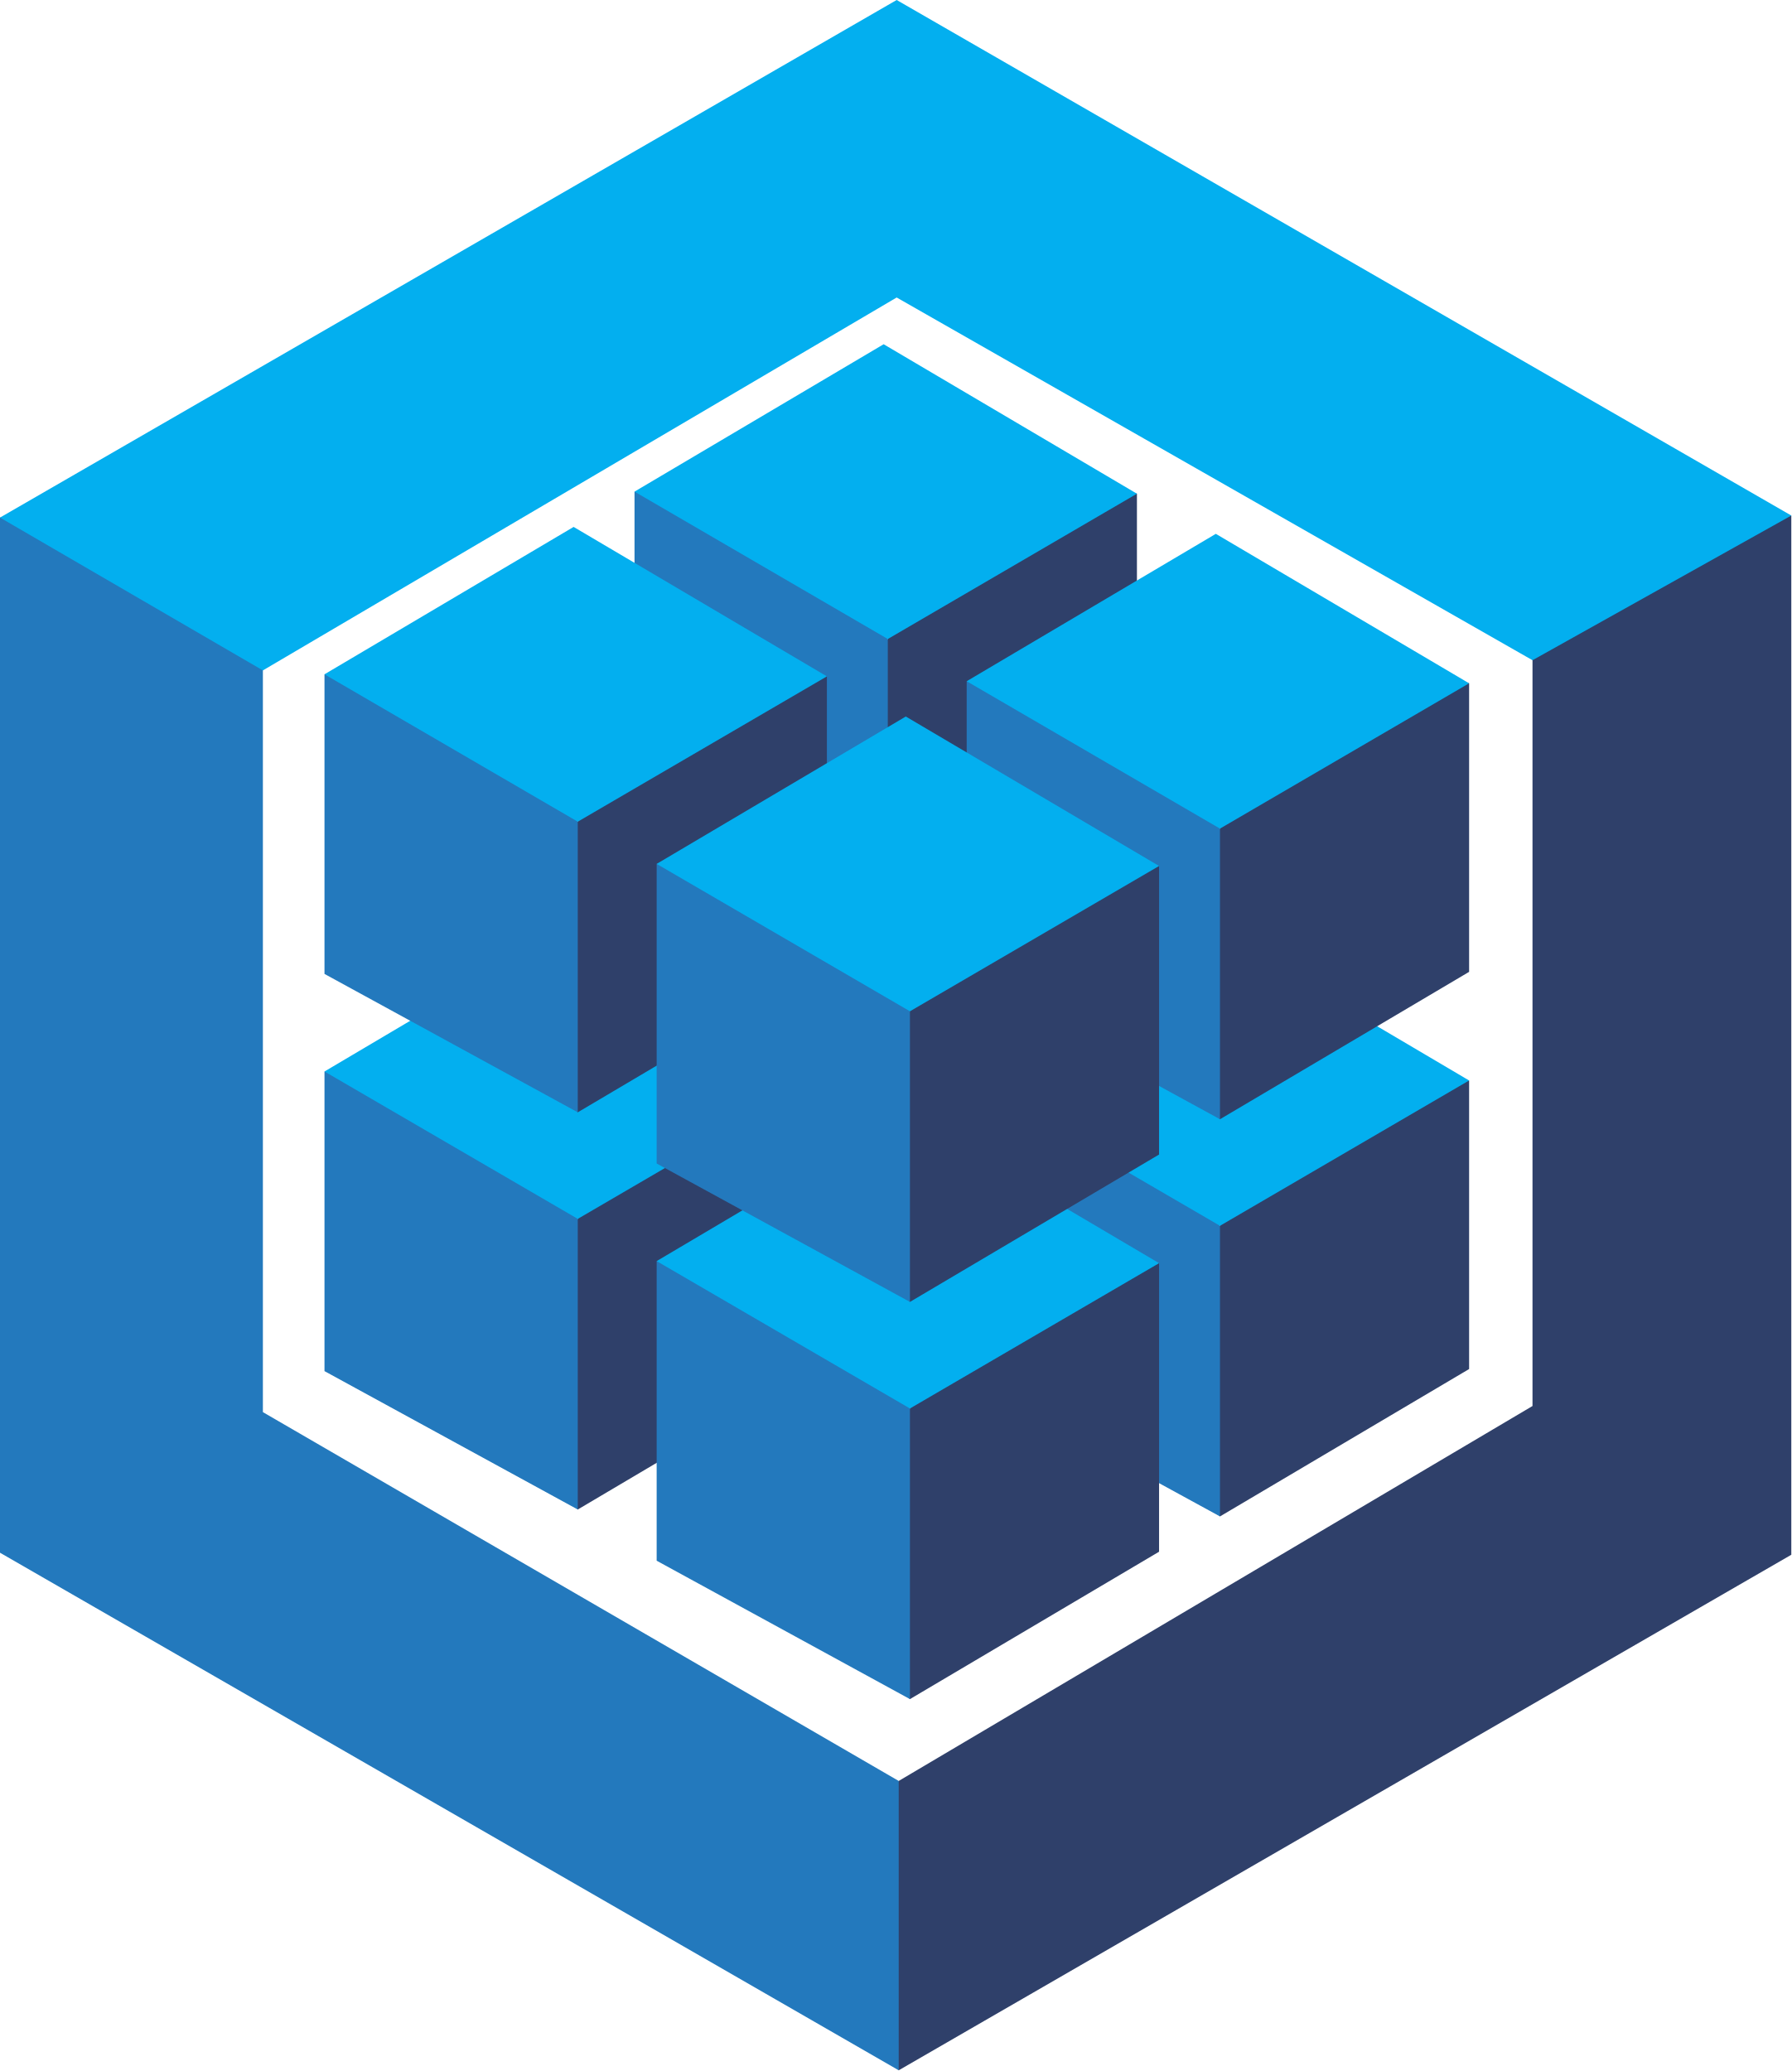
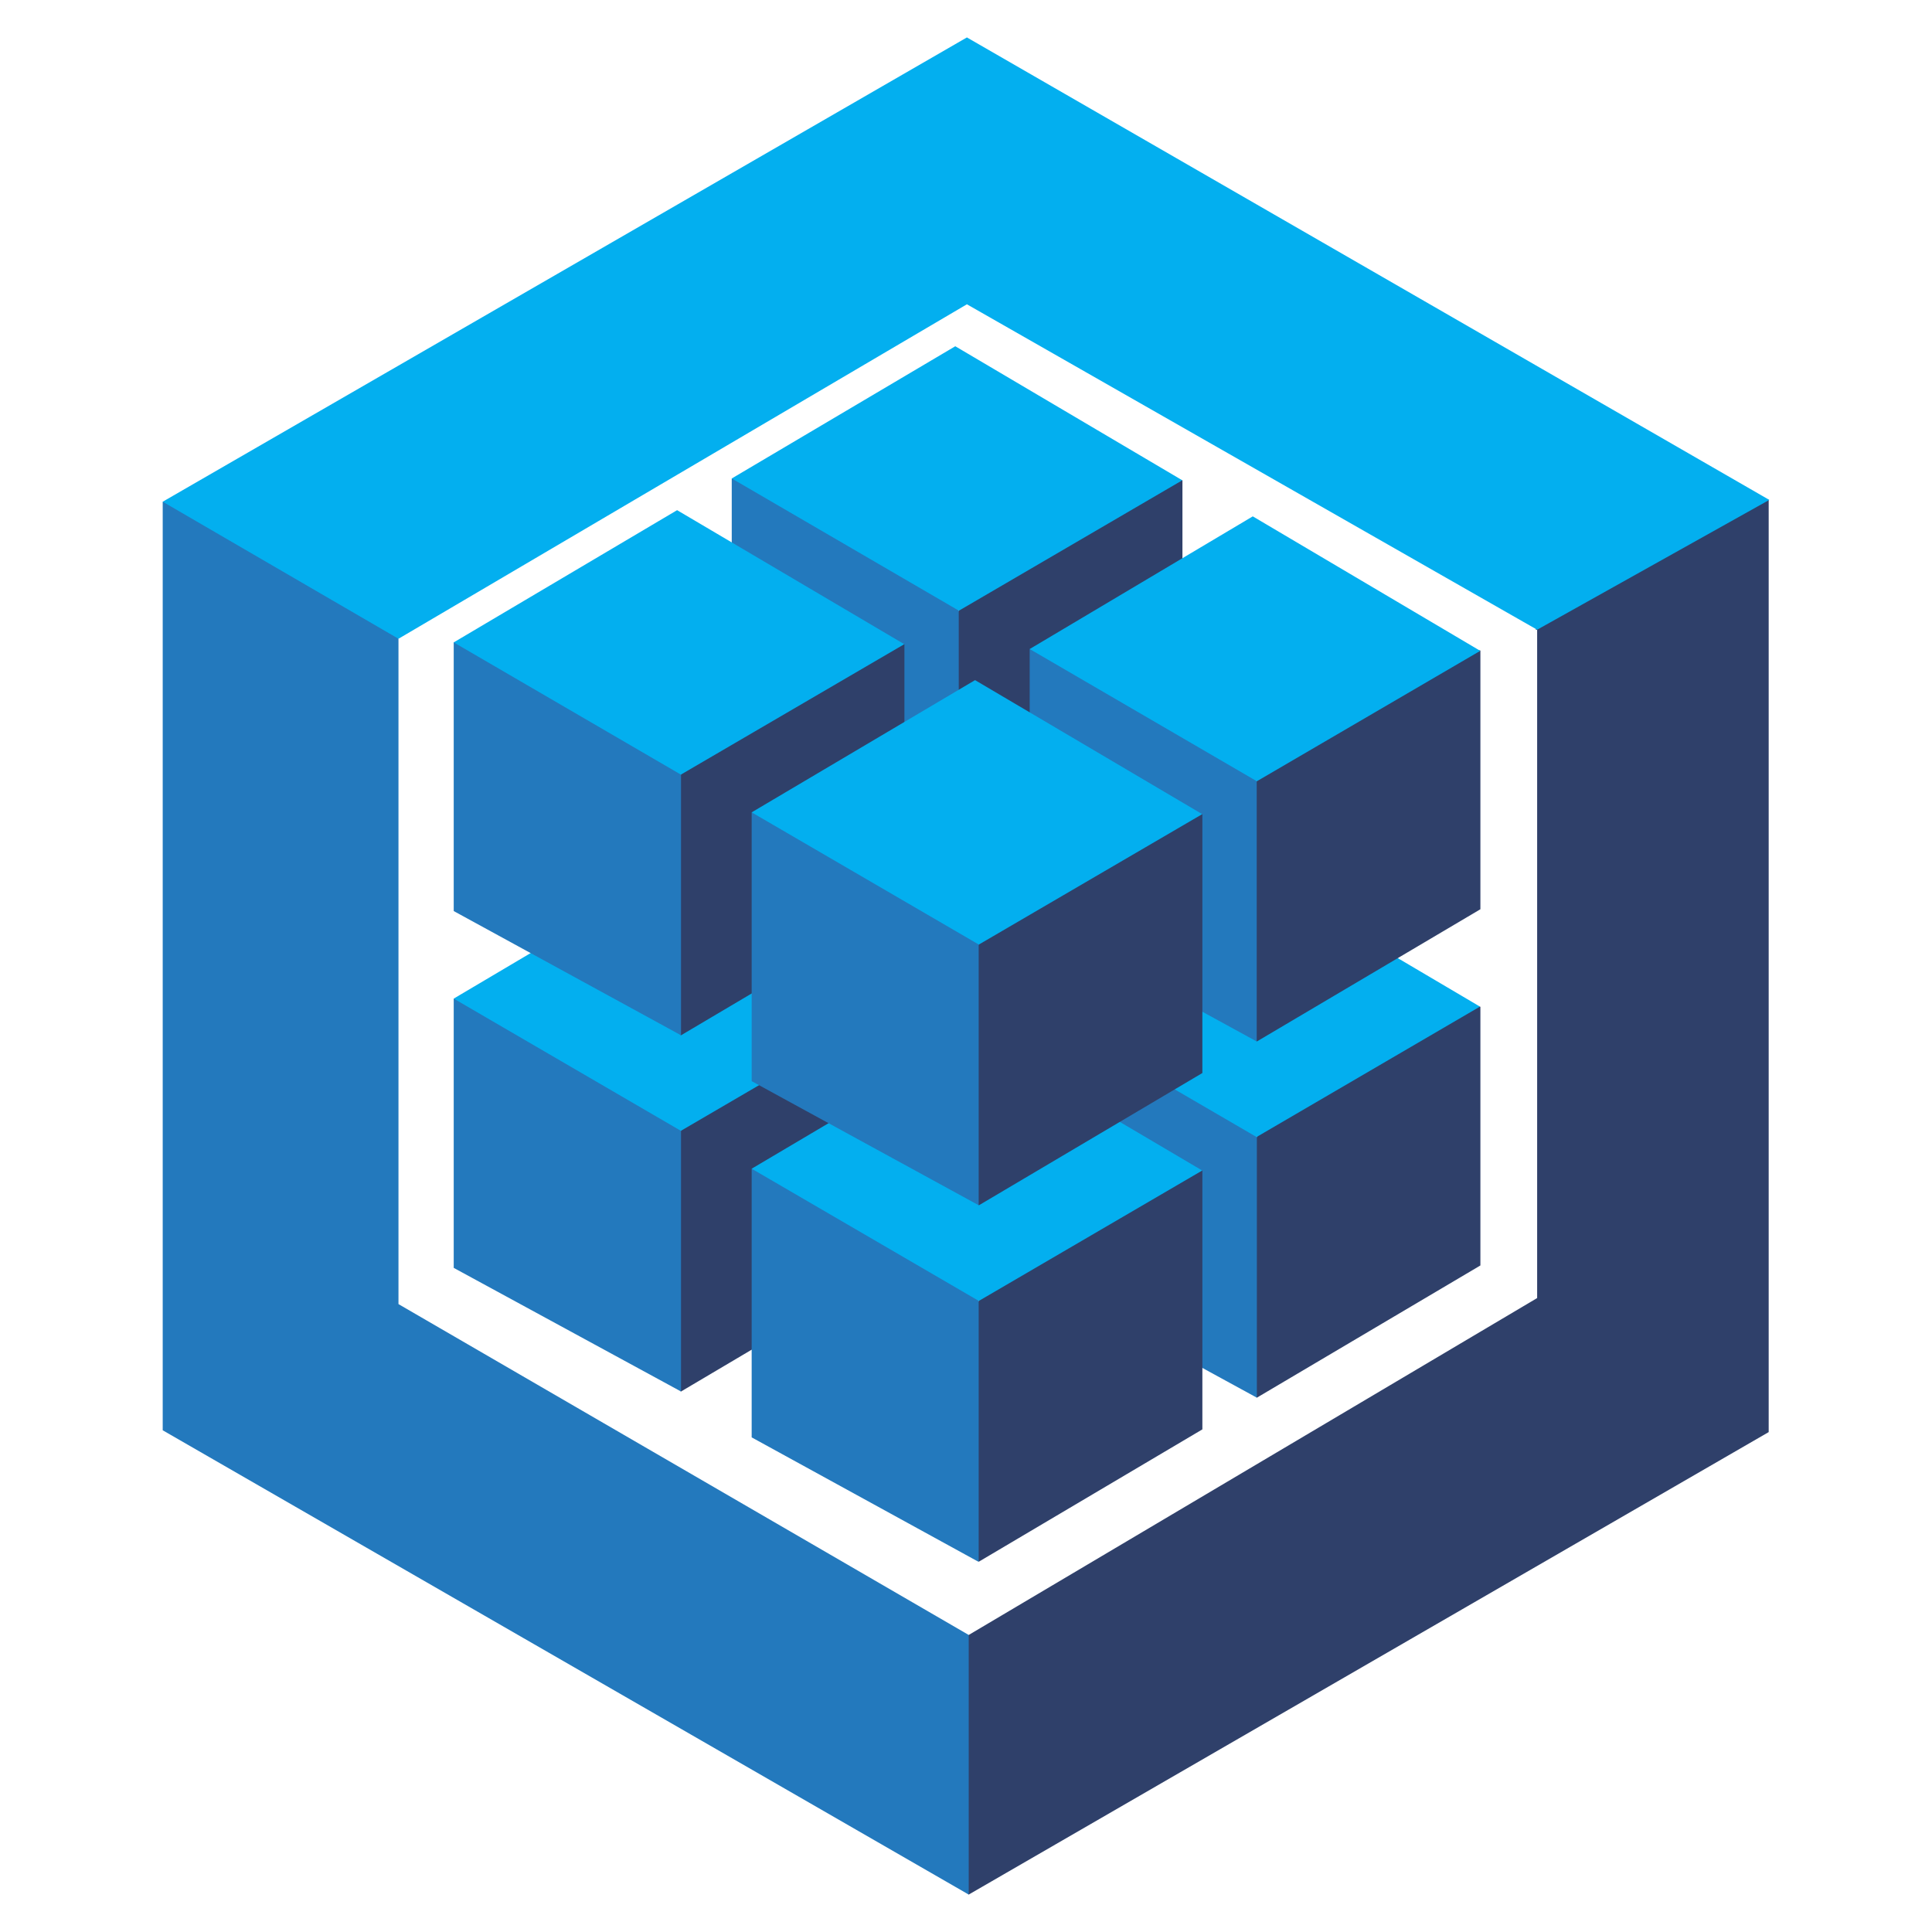
- <svg xmlns="http://www.w3.org/2000/svg" width="256px" height="296px" viewBox="0 0 256 296" version="1.1" preserveAspectRatio="xMidYMid">
-   <g>
-     <path d="M219.013,94.362 L219.013,200.956 L128.437,254.544 L127.618,255.289 L127.618,295.128 L128.437,295.9 L256,222.216 L256,73.684 L254.795,73.389 L218.832,93.495 L219.013,94.362" fill="#2F406A" />
-     <path d="M37.57,201.829 L128.437,254.544 L128.437,295.9 L0,221.925 L0,73.975 L1.318,73.776 L37.177,94.624 L37.57,95.818 L37.57,201.829" fill="#2379BD" />
-     <path d="M37.57,95.818 L0,73.975 L128.146,0 L256,73.684 L219.013,94.362 L128.146,42.521 L37.57,95.818" fill="#03AFEF" />
-     <path d="M126.878,189.638 L125.894,188.634 L125.894,148.608 L126.878,148.1 L127.117,147.113 L161.432,127.096 L162.482,127.331 L162.482,168.573 L126.878,189.638" fill="#2F406A" />
-     <path d="M90.68,169.858 L90.68,127.035 L91.675,126.986 L126.581,147.3 L126.878,148.1 L126.878,189.638 L90.68,169.858" fill="#2379BD" />
-     <path d="M126.284,105.969 L90.68,127.035 L126.878,148.1 L162.482,127.331 L126.284,105.969" fill="#03AFEF" />
-     <path d="M82.57,215.748 L81.587,214.744 L81.587,174.717 L82.57,174.21 L82.81,173.223 L117.124,153.206 L118.174,153.441 L118.174,194.682 L82.57,215.748" fill="#2F406A" />
-     <path d="M46.373,195.968 L46.373,153.144 L47.367,153.095 L82.273,173.41 L82.57,174.21 L82.57,215.748 L46.373,195.968" fill="#2379BD" />
-     <path d="M81.977,132.079 L46.373,153.144 L82.57,174.21 L118.174,153.441 L81.977,132.079" fill="#03AFEF" />
-     <path d="M174.35,216.737 L173.366,215.733 L173.366,175.706 L174.35,175.199 L174.589,174.212 L208.904,154.195 L209.954,154.43 L209.954,195.671 L174.35,216.737" fill="#2F406A" />
-     <path d="M138.152,196.957 L138.152,154.133 L139.147,154.084 L174.053,174.399 L174.35,175.199 L174.35,216.737 L138.152,196.957" fill="#2379BD" />
-     <path d="M173.756,133.068 L138.152,154.133 L174.35,175.199 L209.954,154.43 L173.756,133.068" fill="#03AFEF" />
-     <path d="M130.042,242.847 L129.059,241.843 L129.059,201.816 L130.042,201.309 L130.282,200.321 L164.597,180.305 L165.646,180.54 L165.646,221.781 L130.042,242.847" fill="#2F406A" />
-     <path d="M93.845,223.067 L93.845,180.243 L94.839,180.194 L129.746,200.508 L130.042,201.309 L130.042,242.847 L93.845,223.067" fill="#2379BD" />
-     <path d="M129.449,159.177 L93.845,180.243 L130.042,201.309 L165.646,180.54 L129.449,159.177" fill="#03AFEF" />
-     <path d="M126.878,132.87 L125.894,131.865 L125.894,91.839 L126.878,91.332 L127.117,90.344 L161.432,70.328 L162.482,70.563 L162.482,111.804 L126.878,132.87" fill="#2F406A" />
-     <path d="M90.68,113.09 L90.68,70.266 L91.675,70.217 L126.581,90.531 L126.878,91.332 L126.878,132.87 L90.68,113.09" fill="#2379BD" />
-     <path d="M126.284,49.2 L90.68,70.266 L126.878,91.332 L162.482,70.563 L126.284,49.2" fill="#03AFEF" />
-     <path d="M82.57,158.979 L81.587,157.975 L81.587,117.949 L82.57,117.441 L82.81,116.454 L117.124,96.437 L118.174,96.672 L118.174,137.914 L82.57,158.979" fill="#2F406A" />
-     <path d="M46.373,139.199 L46.373,96.376 L47.367,96.327 L82.273,116.641 L82.57,117.441 L82.57,158.979 L46.373,139.199" fill="#2379BD" />
-     <path d="M81.977,75.31 L46.373,96.376 L82.57,117.441 L118.174,96.672 L81.977,75.31" fill="#03AFEF" />
-     <path d="M174.35,159.968 L173.366,158.964 L173.366,118.938 L174.35,118.43 L174.589,117.443 L208.904,97.426 L209.954,97.661 L209.954,138.903 L174.35,159.968" fill="#2F406A" />
-     <path d="M138.152,140.188 L138.152,97.365 L139.147,97.316 L174.053,117.63 L174.35,118.43 L174.35,159.968 L138.152,140.188" fill="#2379BD" />
-     <path d="M173.756,76.299 L138.152,97.365 L174.35,118.43 L209.954,97.661 L173.756,76.299" fill="#03AFEF" />
-     <path d="M130.042,186.078 L129.059,185.074 L129.059,145.047 L130.042,144.54 L130.282,143.553 L164.597,123.536 L165.646,123.771 L165.646,165.012 L130.042,186.078" fill="#2F406A" />
-     <path d="M93.845,166.298 L93.845,123.474 L94.839,123.425 L129.746,143.74 L130.042,144.54 L130.042,186.078 L93.845,166.298" fill="#2379BD" />
-     <path d="M129.449,102.408 L93.845,123.474 L130.042,144.54 L165.646,123.771 L129.449,102.408" fill="#03AFEF" />
-   </g>
+ <svg xmlns="http://www.w3.org/2000/svg" viewBox="0 0 128 128">
+   <path fill="#2f406a" d="M101.84,41.72V86L64.18,108.32l-.34.31V125.2l.34.32,53-30.64V33.12l-.5-.12-15,8.36.08.36" />
+   <path fill="#2379bd" d="M26.4,86.4l37.78,21.92v17.2L10.78,94.76V33.24l.55-.08,14.91,8.67.16.5V86.4" />
+   <path fill="#03afef" d="M26.4,42.32,10.78,33.24,64.06,2.48l53.16,30.64-15.38,8.6L64.06,20.16,26.4,42.32" />
+   <path fill="#2f406a" d="M63.53,81.33l-.41-.42V64.27l.41-.21.1-.41L77.9,55.33l.44.1V72.58l-14.8,8.76" />
+   <path fill="#2379bd" d="M48.48,73.11V55.3l.41,0,14.51,8.45.12.33V81.33L48.48,73.11" />
+   <path fill="#03afef" d="M63.29,46.54,48.48,55.3l15.05,8.76,14.8-8.64L63.29,46.54" />
+   <path fill="#2f406a" d="M45.11,92.19l-.41-.42V75.13l.41-.21.1-.41,14.27-8.32.44.1V83.43l-14.8,8.76" />
+   <path fill="#2379bd" d="M30.06,84V66.16l.41,0L45,74.59l.12.33V92.19L30.06,84" />
+   <path fill="#03afef" d="M44.86,57.4l-14.8,8.76,15.05,8.76,14.8-8.64L44.86,57.4" />
+   <path fill="#2f406a" d="M83.27,92.6l-.41-.42V75.54l.41-.21.1-.41L97.64,66.6l.44.1V83.84L83.27,92.6" />
+   <path fill="#2379bd" d="M68.22,84.38V66.57l.41,0L83.15,75l.12.33V92.6L68.22,84.38" />
+   <path fill="#03afef" d="M83,57.81l-14.8,8.76,15.05,8.76,14.8-8.64L83,57.81" />
+   <path fill="#2f406a" d="M64.85,103.46l-.41-.42V86.4l.41-.21.1-.41,14.27-8.32.44.1V94.7l-14.8,8.76" />
+   <path fill="#2379bd" d="M49.8,95.23V77.43l.41,0,14.51,8.45.12.33v17.27L49.8,95.23" />
+   <path fill="#03afef" d="M64.6,68.67,49.8,77.43l15.05,8.76,14.8-8.64L64.6,68.67" />
+   <path fill="#2f406a" d="M63.53,57.73l-.41-.42V40.67l.41-.21.1-.41L77.9,31.72l.44.1V49l-14.8,8.76" />
+   <path fill="#2379bd" d="M48.48,49.5V31.7l.41,0,14.51,8.45.12.33V57.73L48.48,49.5" />
+   <path fill="#03afef" d="M63.29,22.94,48.48,31.7l15.05,8.76,14.8-8.64L63.29,22.94" />
+   <path fill="#2f406a" d="M45.11,68.59l-.41-.42V51.53l.41-.21.1-.41,14.27-8.32.44.1V59.83l-14.8,8.76" />
+   <path fill="#2379bd" d="M30.06,60.36V42.55l.41,0L45,51l.12.33V68.59L30.06,60.36" />
+   <path fill="#03afef" d="M44.86,33.8l-14.8,8.76,15.05,8.76,14.8-8.64L44.86,33.8" />
+   <path fill="#2f406a" d="M83.27,69l-.41-.42V51.94l.41-.21.1-.41L97.64,43l.44.1V60.24L83.27,69" />
+   <path fill="#2379bd" d="M68.22,60.77V43l.41,0,14.51,8.45.12.33V69L68.22,60.77" />
+   <path fill="#03afef" d="M83,34.21,68.22,43l15.05,8.76,14.8-8.64L83,34.21" />
+   <path fill="#2f406a" d="M64.85,79.85l-.41-.42V62.79l.41-.21.1-.41,14.27-8.32.44.1V71.09l-14.8,8.76" />
+   <path fill="#2379bd" d="M49.8,71.63V53.82l.41,0,14.51,8.45.12.33V79.85L49.8,71.63" />
+   <path fill="#03afef" d="M64.6,45.06,49.8,53.82l15.05,8.76,14.8-8.64L64.6,45.06" />
</svg>
